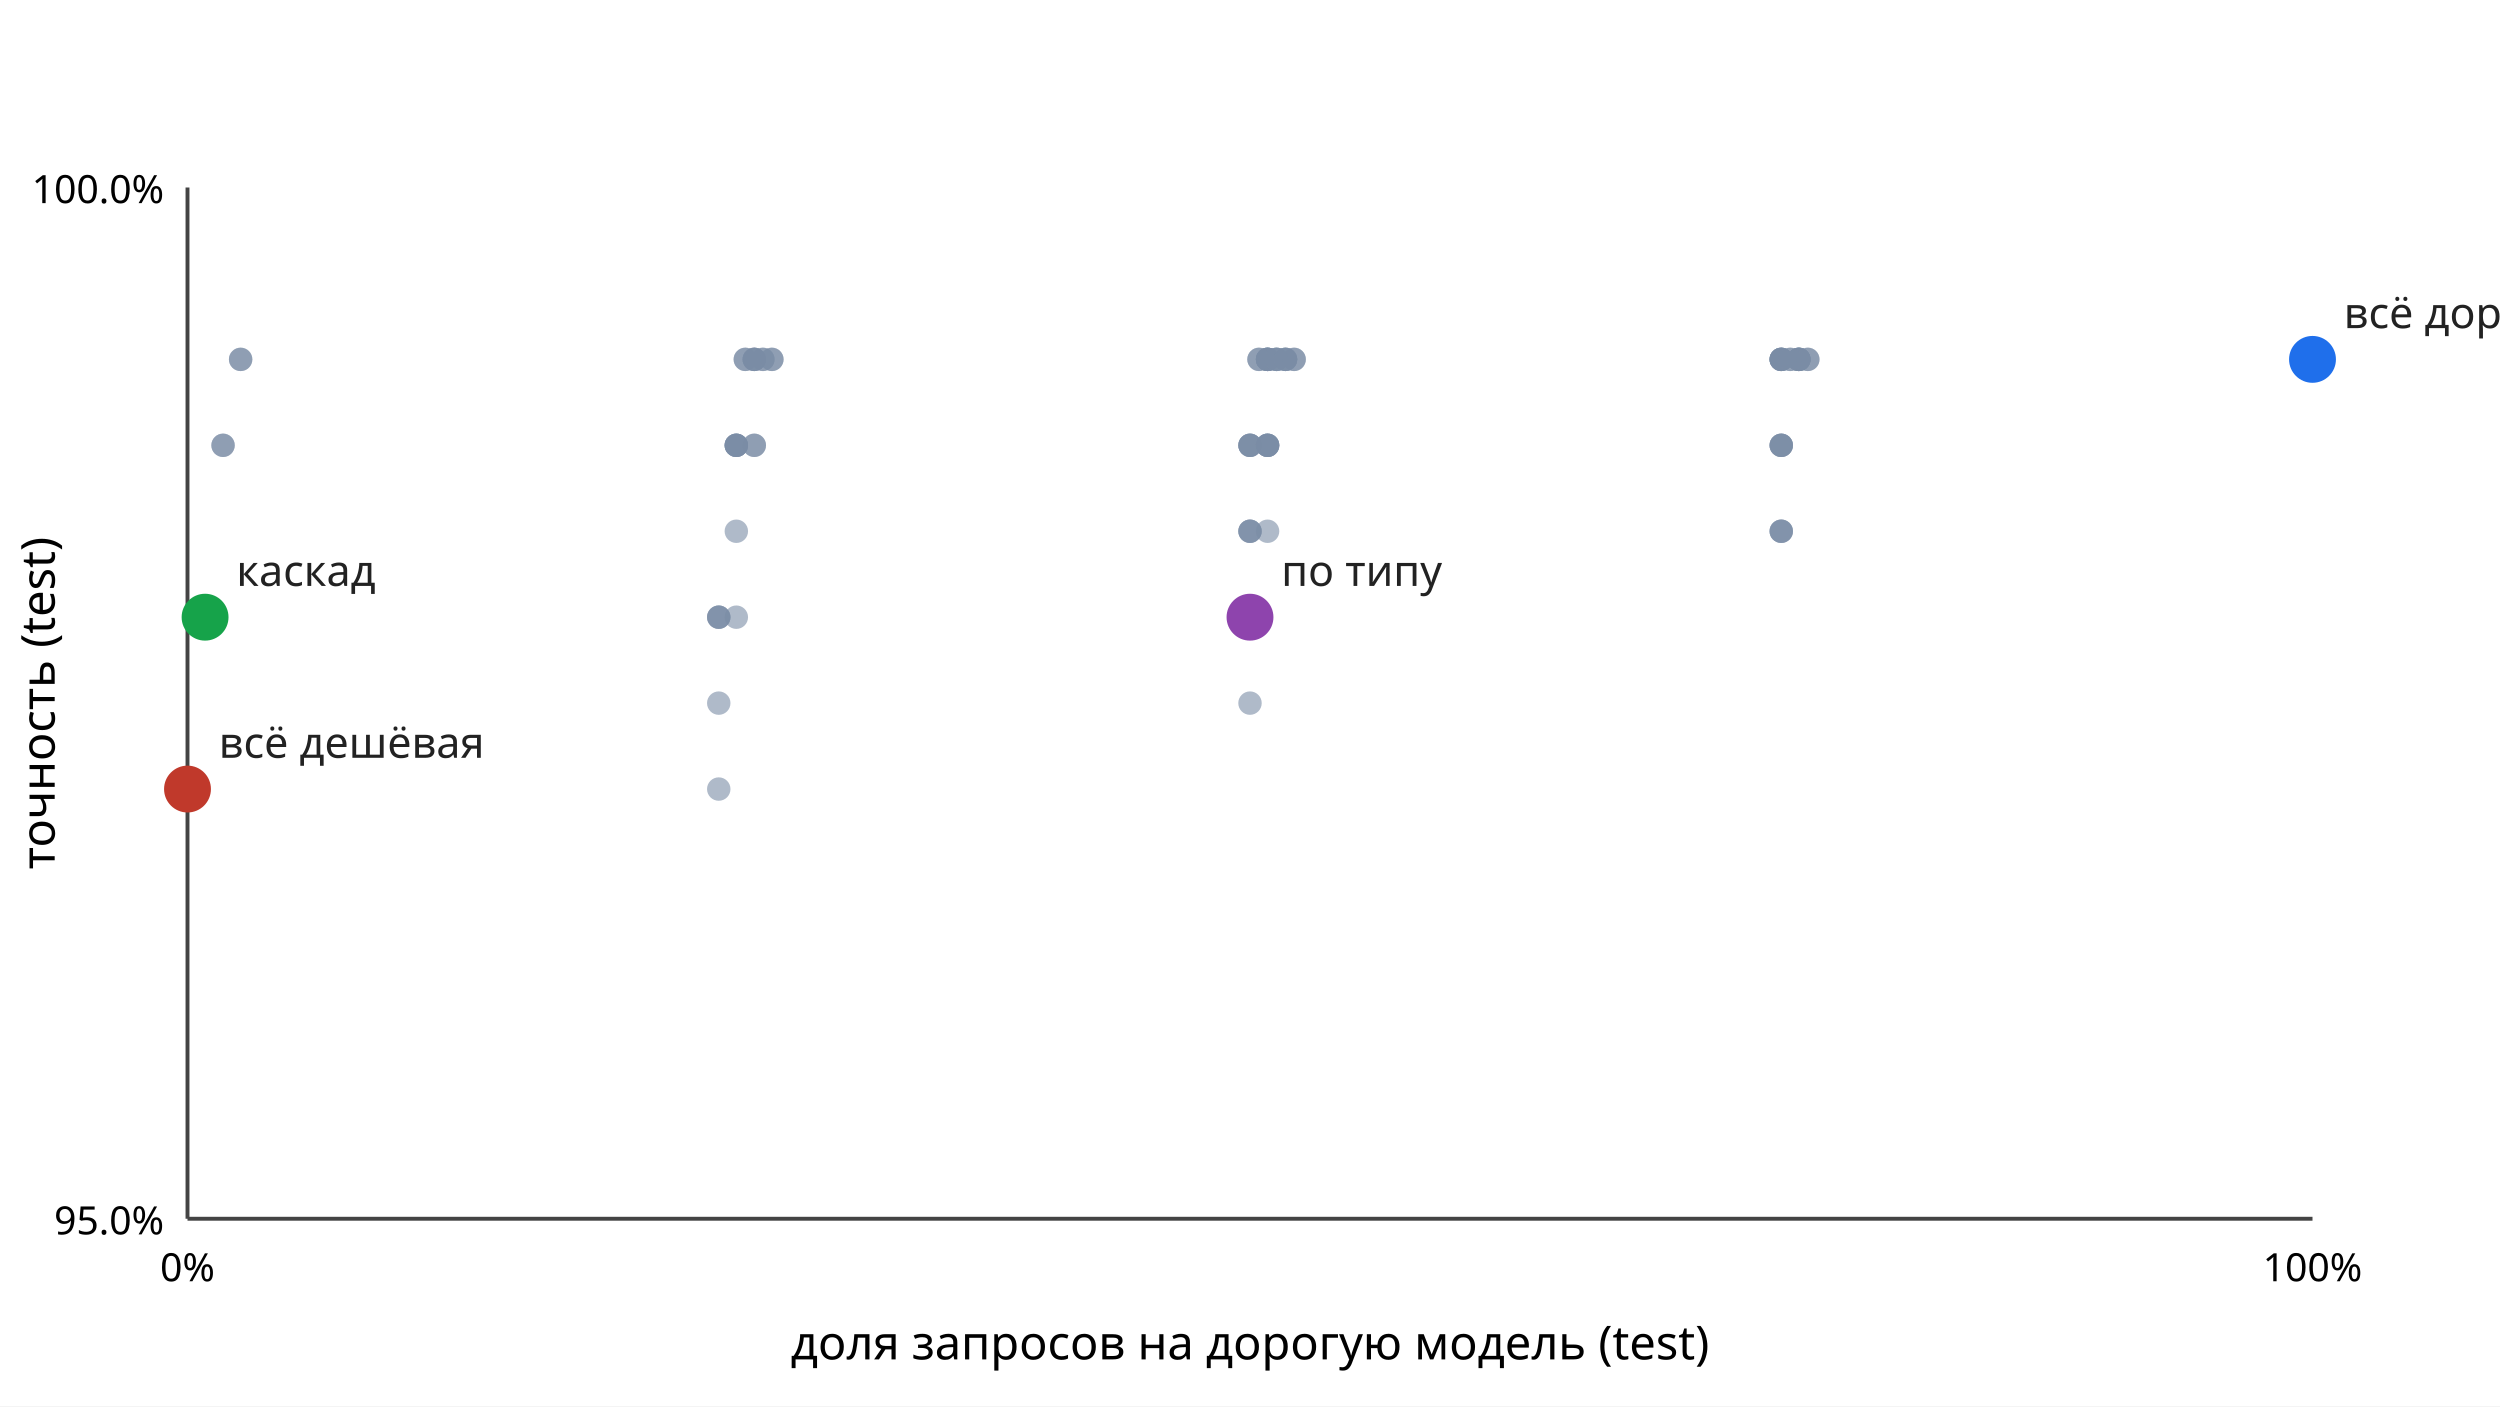
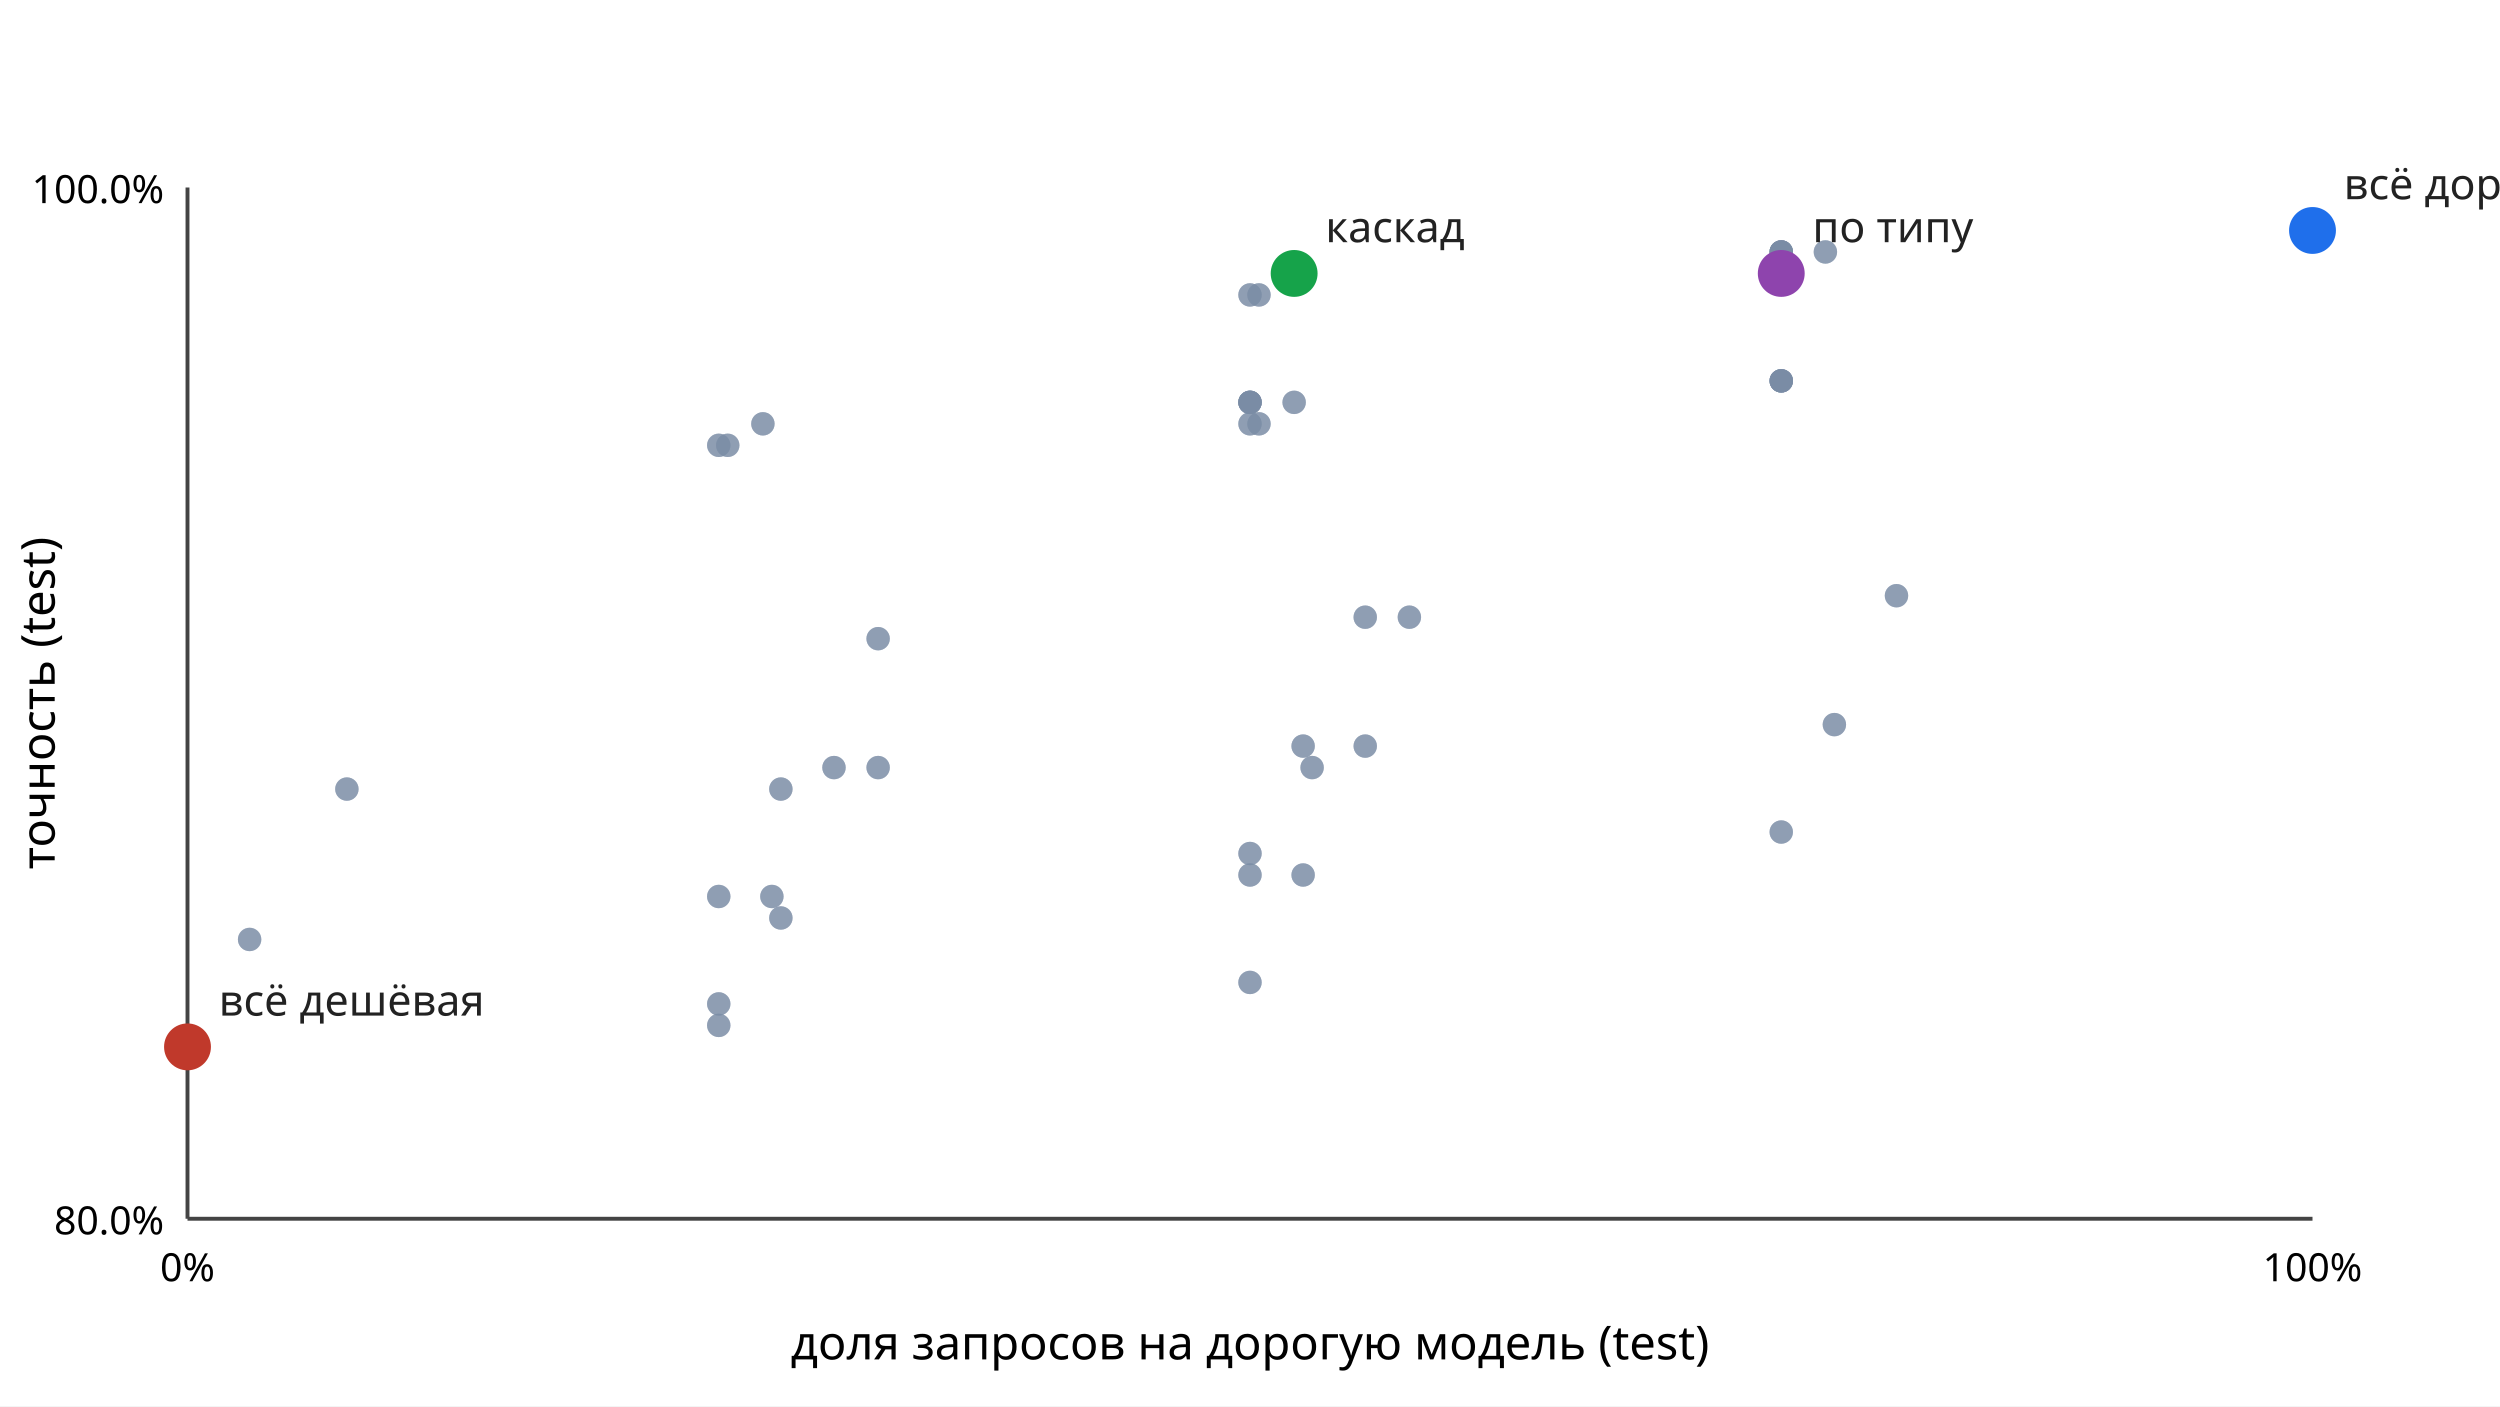
<svg xmlns="http://www.w3.org/2000/svg" width="640" height="360" font-family="sans-serif">
  <rect width="100%" height="100%" fill="#fff" />
  <line x1="48" y1="312" x2="592" y2="312" stroke="#444" />
  <line x1="48" y1="48" x2="48" y2="312" stroke="#444" />
  <text x="320" y="348" font-size="12" text-anchor="middle">доля запросов на дорогую модель (test)</text>
  <text x="14" y="180" font-size="12" text-anchor="middle" transform="rotate(-90 14 180)">точность (test)</text>
  <text x="48" y="328" font-size="10" text-anchor="middle">0%</text>
  <text x="592" y="328" font-size="10" text-anchor="middle">100%</text>
-   <text x="42" y="316" font-size="10" text-anchor="end">95.0%</text>
+   <text x="42" y="316" font-size="10" text-anchor="end">80.0%</text>
  <text x="42" y="52" font-size="10" text-anchor="end">100.0%</text>
-   <circle cx="48.0" cy="202.0" r="3" fill="#7a8ca5" opacity="0.6" />
-   <circle cx="184.0" cy="180.0" r="3" fill="#7a8ca5" opacity="0.6" />
-   <circle cx="184.0" cy="158.0" r="3" fill="#7a8ca5" opacity="0.6" />
-   <circle cx="320.0" cy="136.0" r="3" fill="#7a8ca5" opacity="0.6" />
-   <circle cx="184.0" cy="158.0" r="3" fill="#7a8ca5" opacity="0.6" />
-   <circle cx="320.0" cy="136.0" r="3" fill="#7a8ca5" opacity="0.6" />
-   <circle cx="320.0" cy="114.0" r="3" fill="#7a8ca5" opacity="0.6" />
-   <circle cx="456.0" cy="92.0" r="3" fill="#7a8ca5" opacity="0.6" />
-   <circle cx="184.0" cy="202.0" r="3" fill="#7a8ca5" opacity="0.6" />
-   <circle cx="320.0" cy="180.0" r="3" fill="#7a8ca5" opacity="0.6" />
-   <circle cx="320.0" cy="158.0" r="3" fill="#7a8ca5" opacity="0.6" />
-   <circle cx="456.0" cy="136.0" r="3" fill="#7a8ca5" opacity="0.6" />
-   <circle cx="320.0" cy="158.0" r="3" fill="#7a8ca5" opacity="0.6" />
-   <circle cx="456.0" cy="136.0" r="3" fill="#7a8ca5" opacity="0.6" />
-   <circle cx="456.0" cy="114.0" r="3" fill="#7a8ca5" opacity="0.6" />
-   <circle cx="592.0" cy="92.0" r="3" fill="#7a8ca5" opacity="0.6" />
-   <circle cx="57.1" cy="114.0" r="3" fill="#7a8ca5" opacity="0.6" />
-   <circle cx="193.1" cy="92.0" r="3" fill="#7a8ca5" opacity="0.6" />
-   <circle cx="188.5" cy="114.0" r="3" fill="#7a8ca5" opacity="0.6" />
-   <circle cx="324.5" cy="92.0" r="3" fill="#7a8ca5" opacity="0.6" />
-   <circle cx="188.5" cy="114.0" r="3" fill="#7a8ca5" opacity="0.6" />
-   <circle cx="324.5" cy="92.0" r="3" fill="#7a8ca5" opacity="0.6" />
-   <circle cx="320.0" cy="114.0" r="3" fill="#7a8ca5" opacity="0.6" />
-   <circle cx="456.0" cy="92.0" r="3" fill="#7a8ca5" opacity="0.6" />
-   <circle cx="193.1" cy="114.0" r="3" fill="#7a8ca5" opacity="0.6" />
-   <circle cx="329.1" cy="92.0" r="3" fill="#7a8ca5" opacity="0.6" />
-   <circle cx="324.5" cy="114.0" r="3" fill="#7a8ca5" opacity="0.6" />
-   <circle cx="460.5" cy="92.0" r="3" fill="#7a8ca5" opacity="0.6" />
-   <circle cx="324.5" cy="114.0" r="3" fill="#7a8ca5" opacity="0.6" />
-   <circle cx="460.5" cy="92.0" r="3" fill="#7a8ca5" opacity="0.6" />
-   <circle cx="456.0" cy="114.0" r="3" fill="#7a8ca5" opacity="0.6" />
-   <circle cx="592.0" cy="92.0" r="3" fill="#7a8ca5" opacity="0.6" />
-   <circle cx="61.6" cy="92.0" r="3" fill="#7a8ca5" opacity="0.6" />
-   <circle cx="195.3" cy="92.0" r="3" fill="#7a8ca5" opacity="0.6" />
-   <circle cx="190.8" cy="92.0" r="3" fill="#7a8ca5" opacity="0.6" />
-   <circle cx="324.5" cy="92.0" r="3" fill="#7a8ca5" opacity="0.6" />
-   <circle cx="193.1" cy="92.0" r="3" fill="#7a8ca5" opacity="0.6" />
-   <circle cx="326.8" cy="92.0" r="3" fill="#7a8ca5" opacity="0.6" />
-   <circle cx="322.3" cy="92.0" r="3" fill="#7a8ca5" opacity="0.6" />
-   <circle cx="456.0" cy="92.0" r="3" fill="#7a8ca5" opacity="0.6" />
-   <circle cx="197.6" cy="92.0" r="3" fill="#7a8ca5" opacity="0.6" />
-   <circle cx="331.3" cy="92.0" r="3" fill="#7a8ca5" opacity="0.6" />
-   <circle cx="326.8" cy="92.0" r="3" fill="#7a8ca5" opacity="0.6" />
-   <circle cx="460.5" cy="92.0" r="3" fill="#7a8ca5" opacity="0.6" />
-   <circle cx="329.1" cy="92.0" r="3" fill="#7a8ca5" opacity="0.6" />
-   <circle cx="462.8" cy="92.0" r="3" fill="#7a8ca5" opacity="0.6" />
-   <circle cx="458.3" cy="92.0" r="3" fill="#7a8ca5" opacity="0.6" />
-   <circle cx="592.0" cy="92.0" r="3" fill="#7a8ca5" opacity="0.6" />
-   <circle cx="52.5" cy="158.0" r="3" fill="#7a8ca5" opacity="0.6" />
-   <circle cx="188.5" cy="136.0" r="3" fill="#7a8ca5" opacity="0.6" />
-   <circle cx="184.0" cy="158.0" r="3" fill="#7a8ca5" opacity="0.6" />
-   <circle cx="320.0" cy="136.0" r="3" fill="#7a8ca5" opacity="0.6" />
-   <circle cx="188.5" cy="114.0" r="3" fill="#7a8ca5" opacity="0.6" />
-   <circle cx="324.5" cy="92.0" r="3" fill="#7a8ca5" opacity="0.6" />
-   <circle cx="320.0" cy="114.0" r="3" fill="#7a8ca5" opacity="0.6" />
-   <circle cx="456.0" cy="92.0" r="3" fill="#7a8ca5" opacity="0.6" />
-   <circle cx="188.5" cy="158.0" r="3" fill="#7a8ca5" opacity="0.6" />
-   <circle cx="324.5" cy="136.0" r="3" fill="#7a8ca5" opacity="0.6" />
-   <circle cx="320.0" cy="158.0" r="3" fill="#7a8ca5" opacity="0.6" />
-   <circle cx="456.0" cy="136.0" r="3" fill="#7a8ca5" opacity="0.6" />
-   <circle cx="324.5" cy="114.0" r="3" fill="#7a8ca5" opacity="0.6" />
-   <circle cx="460.5" cy="92.0" r="3" fill="#7a8ca5" opacity="0.6" />
-   <circle cx="456.0" cy="114.0" r="3" fill="#7a8ca5" opacity="0.6" />
-   <circle cx="592.0" cy="92.0" r="3" fill="#7a8ca5" opacity="0.6" />
-   <circle cx="57.1" cy="114.0" r="3" fill="#7a8ca5" opacity="0.6" />
-   <circle cx="193.1" cy="92.0" r="3" fill="#7a8ca5" opacity="0.6" />
-   <circle cx="188.5" cy="114.0" r="3" fill="#7a8ca5" opacity="0.6" />
-   <circle cx="324.5" cy="92.0" r="3" fill="#7a8ca5" opacity="0.6" />
-   <circle cx="188.5" cy="114.0" r="3" fill="#7a8ca5" opacity="0.6" />
-   <circle cx="324.5" cy="92.0" r="3" fill="#7a8ca5" opacity="0.6" />
-   <circle cx="320.0" cy="114.0" r="3" fill="#7a8ca5" opacity="0.6" />
-   <circle cx="456.0" cy="92.0" r="3" fill="#7a8ca5" opacity="0.6" />
-   <circle cx="193.1" cy="114.0" r="3" fill="#7a8ca5" opacity="0.6" />
-   <circle cx="329.1" cy="92.0" r="3" fill="#7a8ca5" opacity="0.6" />
-   <circle cx="324.5" cy="114.0" r="3" fill="#7a8ca5" opacity="0.6" />
-   <circle cx="460.5" cy="92.0" r="3" fill="#7a8ca5" opacity="0.6" />
-   <circle cx="324.5" cy="114.0" r="3" fill="#7a8ca5" opacity="0.6" />
-   <circle cx="460.5" cy="92.0" r="3" fill="#7a8ca5" opacity="0.6" />
-   <circle cx="456.0" cy="114.0" r="3" fill="#7a8ca5" opacity="0.6" />
-   <circle cx="592.0" cy="92.0" r="3" fill="#7a8ca5" opacity="0.6" />
-   <circle cx="61.6" cy="92.0" r="3" fill="#7a8ca5" opacity="0.6" />
-   <circle cx="195.3" cy="92.0" r="3" fill="#7a8ca5" opacity="0.6" />
-   <circle cx="190.8" cy="92.0" r="3" fill="#7a8ca5" opacity="0.6" />
-   <circle cx="324.5" cy="92.0" r="3" fill="#7a8ca5" opacity="0.6" />
-   <circle cx="193.1" cy="92.0" r="3" fill="#7a8ca5" opacity="0.6" />
-   <circle cx="326.8" cy="92.0" r="3" fill="#7a8ca5" opacity="0.6" />
-   <circle cx="322.3" cy="92.0" r="3" fill="#7a8ca5" opacity="0.6" />
-   <circle cx="456.0" cy="92.0" r="3" fill="#7a8ca5" opacity="0.6" />
-   <circle cx="197.6" cy="92.0" r="3" fill="#7a8ca5" opacity="0.6" />
-   <circle cx="331.3" cy="92.0" r="3" fill="#7a8ca5" opacity="0.6" />
-   <circle cx="326.8" cy="92.0" r="3" fill="#7a8ca5" opacity="0.6" />
-   <circle cx="460.5" cy="92.0" r="3" fill="#7a8ca5" opacity="0.6" />
-   <circle cx="329.1" cy="92.0" r="3" fill="#7a8ca5" opacity="0.6" />
-   <circle cx="462.8" cy="92.0" r="3" fill="#7a8ca5" opacity="0.6" />
-   <circle cx="458.3" cy="92.0" r="3" fill="#7a8ca5" opacity="0.6" />
-   <circle cx="592.0" cy="92.0" r="3" fill="#7a8ca5" opacity="0.6" />
-   <circle cx="48.0" cy="202.0" r="6" fill="#c0392b" />
-   <text x="56.0" y="194.0" font-size="11" fill="#222">всё дешёвая</text>
-   <circle cx="592.0" cy="92.0" r="6" fill="#1f6feb" />
-   <text x="600.0" y="84.0" font-size="11" fill="#222">всё дорогая</text>
-   <circle cx="320.0" cy="158.0" r="6" fill="#8e44ad" />
-   <text x="328.0" y="150.0" font-size="11" fill="#222">по типу</text>
-   <circle cx="52.5" cy="158.0" r="6" fill="#16a34a" />
-   <text x="60.5" y="150.0" font-size="11" fill="#222">каскад</text>
+   <circle cx="48.0" cy="268.0" r="3" fill="#7a8ca5" opacity="0.6" />
+   <circle cx="184.0" cy="229.5" r="3" fill="#7a8ca5" opacity="0.6" />
+   <circle cx="184.0" cy="262.5" r="3" fill="#7a8ca5" opacity="0.6" />
+   <circle cx="320.0" cy="224.0" r="3" fill="#7a8ca5" opacity="0.6" />
+   <circle cx="184.0" cy="257.0" r="3" fill="#7a8ca5" opacity="0.6" />
+   <circle cx="320.0" cy="218.5" r="3" fill="#7a8ca5" opacity="0.6" />
+   <circle cx="320.0" cy="251.5" r="3" fill="#7a8ca5" opacity="0.6" />
+   <circle cx="456.0" cy="213.0" r="3" fill="#7a8ca5" opacity="0.6" />
+   <circle cx="184.0" cy="114.0" r="3" fill="#7a8ca5" opacity="0.6" />
+   <circle cx="320.0" cy="75.5" r="3" fill="#7a8ca5" opacity="0.6" />
+   <circle cx="320.0" cy="108.5" r="3" fill="#7a8ca5" opacity="0.6" />
+   <circle cx="456.0" cy="70.0" r="3" fill="#7a8ca5" opacity="0.6" />
+   <circle cx="320.0" cy="103.0" r="3" fill="#7a8ca5" opacity="0.6" />
+   <circle cx="456.0" cy="64.5" r="3" fill="#7a8ca5" opacity="0.6" />
+   <circle cx="456.0" cy="97.5" r="3" fill="#7a8ca5" opacity="0.6" />
+   <circle cx="592.0" cy="59.0" r="3" fill="#7a8ca5" opacity="0.6" />
+   <circle cx="63.9" cy="240.5" r="3" fill="#7a8ca5" opacity="0.6" />
+   <circle cx="199.9" cy="202.0" r="3" fill="#7a8ca5" opacity="0.6" />
+   <circle cx="199.9" cy="235.0" r="3" fill="#7a8ca5" opacity="0.6" />
+   <circle cx="335.9" cy="196.5" r="3" fill="#7a8ca5" opacity="0.6" />
+   <circle cx="197.6" cy="229.5" r="3" fill="#7a8ca5" opacity="0.6" />
+   <circle cx="333.6" cy="191.0" r="3" fill="#7a8ca5" opacity="0.6" />
+   <circle cx="333.6" cy="224.0" r="3" fill="#7a8ca5" opacity="0.6" />
+   <circle cx="469.6" cy="185.5" r="3" fill="#7a8ca5" opacity="0.6" />
+   <circle cx="186.3" cy="114.0" r="3" fill="#7a8ca5" opacity="0.6" />
+   <circle cx="322.3" cy="75.5" r="3" fill="#7a8ca5" opacity="0.6" />
+   <circle cx="322.3" cy="108.5" r="3" fill="#7a8ca5" opacity="0.6" />
+   <circle cx="458.3" cy="70.0" r="3" fill="#7a8ca5" opacity="0.6" />
+   <circle cx="320.0" cy="103.0" r="3" fill="#7a8ca5" opacity="0.6" />
+   <circle cx="456.0" cy="64.5" r="3" fill="#7a8ca5" opacity="0.6" />
+   <circle cx="456.0" cy="97.5" r="3" fill="#7a8ca5" opacity="0.6" />
+   <circle cx="592.0" cy="59.0" r="3" fill="#7a8ca5" opacity="0.6" />
+   <circle cx="88.8" cy="202.0" r="3" fill="#7a8ca5" opacity="0.6" />
+   <circle cx="224.8" cy="163.5" r="3" fill="#7a8ca5" opacity="0.6" />
+   <circle cx="224.8" cy="196.5" r="3" fill="#7a8ca5" opacity="0.6" />
+   <circle cx="360.8" cy="158.0" r="3" fill="#7a8ca5" opacity="0.6" />
+   <circle cx="213.5" cy="196.5" r="3" fill="#7a8ca5" opacity="0.6" />
+   <circle cx="349.5" cy="158.0" r="3" fill="#7a8ca5" opacity="0.6" />
+   <circle cx="349.5" cy="191.0" r="3" fill="#7a8ca5" opacity="0.6" />
+   <circle cx="485.5" cy="152.5" r="3" fill="#7a8ca5" opacity="0.6" />
+   <circle cx="195.3" cy="108.5" r="3" fill="#7a8ca5" opacity="0.6" />
+   <circle cx="331.3" cy="70.0" r="3" fill="#7a8ca5" opacity="0.6" />
+   <circle cx="331.3" cy="103.0" r="3" fill="#7a8ca5" opacity="0.6" />
+   <circle cx="467.3" cy="64.5" r="3" fill="#7a8ca5" opacity="0.6" />
+   <circle cx="320.0" cy="103.0" r="3" fill="#7a8ca5" opacity="0.6" />
+   <circle cx="456.0" cy="64.5" r="3" fill="#7a8ca5" opacity="0.6" />
+   <circle cx="456.0" cy="97.5" r="3" fill="#7a8ca5" opacity="0.6" />
+   <circle cx="592.0" cy="59.0" r="3" fill="#7a8ca5" opacity="0.6" />
+   <circle cx="48.0" cy="268.0" r="3" fill="#7a8ca5" opacity="0.6" />
+   <circle cx="184.0" cy="229.5" r="3" fill="#7a8ca5" opacity="0.6" />
+   <circle cx="184.0" cy="262.5" r="3" fill="#7a8ca5" opacity="0.6" />
+   <circle cx="320.0" cy="224.0" r="3" fill="#7a8ca5" opacity="0.6" />
+   <circle cx="184.0" cy="257.0" r="3" fill="#7a8ca5" opacity="0.6" />
+   <circle cx="320.0" cy="218.5" r="3" fill="#7a8ca5" opacity="0.6" />
+   <circle cx="320.0" cy="251.5" r="3" fill="#7a8ca5" opacity="0.6" />
+   <circle cx="456.0" cy="213.0" r="3" fill="#7a8ca5" opacity="0.6" />
+   <circle cx="184.0" cy="114.0" r="3" fill="#7a8ca5" opacity="0.6" />
+   <circle cx="320.0" cy="75.5" r="3" fill="#7a8ca5" opacity="0.6" />
+   <circle cx="320.0" cy="108.5" r="3" fill="#7a8ca5" opacity="0.6" />
+   <circle cx="456.0" cy="70.0" r="3" fill="#7a8ca5" opacity="0.6" />
+   <circle cx="320.0" cy="103.0" r="3" fill="#7a8ca5" opacity="0.6" />
+   <circle cx="456.0" cy="64.5" r="3" fill="#7a8ca5" opacity="0.6" />
+   <circle cx="456.0" cy="97.5" r="3" fill="#7a8ca5" opacity="0.6" />
+   <circle cx="592.0" cy="59.0" r="3" fill="#7a8ca5" opacity="0.6" />
+   <circle cx="63.9" cy="240.5" r="3" fill="#7a8ca5" opacity="0.6" />
+   <circle cx="199.9" cy="202.0" r="3" fill="#7a8ca5" opacity="0.6" />
+   <circle cx="199.9" cy="235.0" r="3" fill="#7a8ca5" opacity="0.6" />
+   <circle cx="335.9" cy="196.5" r="3" fill="#7a8ca5" opacity="0.6" />
+   <circle cx="197.6" cy="229.5" r="3" fill="#7a8ca5" opacity="0.6" />
+   <circle cx="333.6" cy="191.0" r="3" fill="#7a8ca5" opacity="0.6" />
+   <circle cx="333.6" cy="224.0" r="3" fill="#7a8ca5" opacity="0.6" />
+   <circle cx="469.6" cy="185.5" r="3" fill="#7a8ca5" opacity="0.6" />
+   <circle cx="186.3" cy="114.0" r="3" fill="#7a8ca5" opacity="0.6" />
+   <circle cx="322.3" cy="75.5" r="3" fill="#7a8ca5" opacity="0.6" />
+   <circle cx="322.3" cy="108.5" r="3" fill="#7a8ca5" opacity="0.6" />
+   <circle cx="458.3" cy="70.0" r="3" fill="#7a8ca5" opacity="0.6" />
+   <circle cx="320.0" cy="103.0" r="3" fill="#7a8ca5" opacity="0.6" />
+   <circle cx="456.0" cy="64.5" r="3" fill="#7a8ca5" opacity="0.6" />
+   <circle cx="456.0" cy="97.5" r="3" fill="#7a8ca5" opacity="0.6" />
+   <circle cx="592.0" cy="59.0" r="3" fill="#7a8ca5" opacity="0.6" />
+   <circle cx="88.8" cy="202.0" r="3" fill="#7a8ca5" opacity="0.6" />
+   <circle cx="224.8" cy="163.5" r="3" fill="#7a8ca5" opacity="0.6" />
+   <circle cx="224.8" cy="196.5" r="3" fill="#7a8ca5" opacity="0.6" />
+   <circle cx="360.8" cy="158.0" r="3" fill="#7a8ca5" opacity="0.6" />
+   <circle cx="213.5" cy="196.5" r="3" fill="#7a8ca5" opacity="0.6" />
+   <circle cx="349.5" cy="158.0" r="3" fill="#7a8ca5" opacity="0.6" />
+   <circle cx="349.5" cy="191.0" r="3" fill="#7a8ca5" opacity="0.6" />
+   <circle cx="485.5" cy="152.5" r="3" fill="#7a8ca5" opacity="0.6" />
+   <circle cx="195.3" cy="108.5" r="3" fill="#7a8ca5" opacity="0.6" />
+   <circle cx="331.3" cy="70.0" r="3" fill="#7a8ca5" opacity="0.6" />
+   <circle cx="331.3" cy="103.0" r="3" fill="#7a8ca5" opacity="0.6" />
+   <circle cx="467.3" cy="64.5" r="3" fill="#7a8ca5" opacity="0.6" />
+   <circle cx="320.0" cy="103.0" r="3" fill="#7a8ca5" opacity="0.6" />
+   <circle cx="456.0" cy="64.5" r="3" fill="#7a8ca5" opacity="0.6" />
+   <circle cx="456.0" cy="97.5" r="3" fill="#7a8ca5" opacity="0.6" />
+   <circle cx="592.0" cy="59.0" r="3" fill="#7a8ca5" opacity="0.6" />
+   <circle cx="48.0" cy="268.0" r="6" fill="#c0392b" />
+   <text x="56.0" y="260.0" font-size="11" fill="#222">всё дешёвая</text>
+   <circle cx="592.0" cy="59.0" r="6" fill="#1f6feb" />
+   <text x="600.0" y="51.0" font-size="11" fill="#222">всё дорогая</text>
+   <circle cx="456.0" cy="70.0" r="6" fill="#8e44ad" />
+   <text x="464.0" y="62.0" font-size="11" fill="#222">по типу</text>
+   <circle cx="331.3" cy="70.0" r="6" fill="#16a34a" />
+   <text x="339.3" y="62.0" font-size="11" fill="#222">каскад</text>
</svg>
